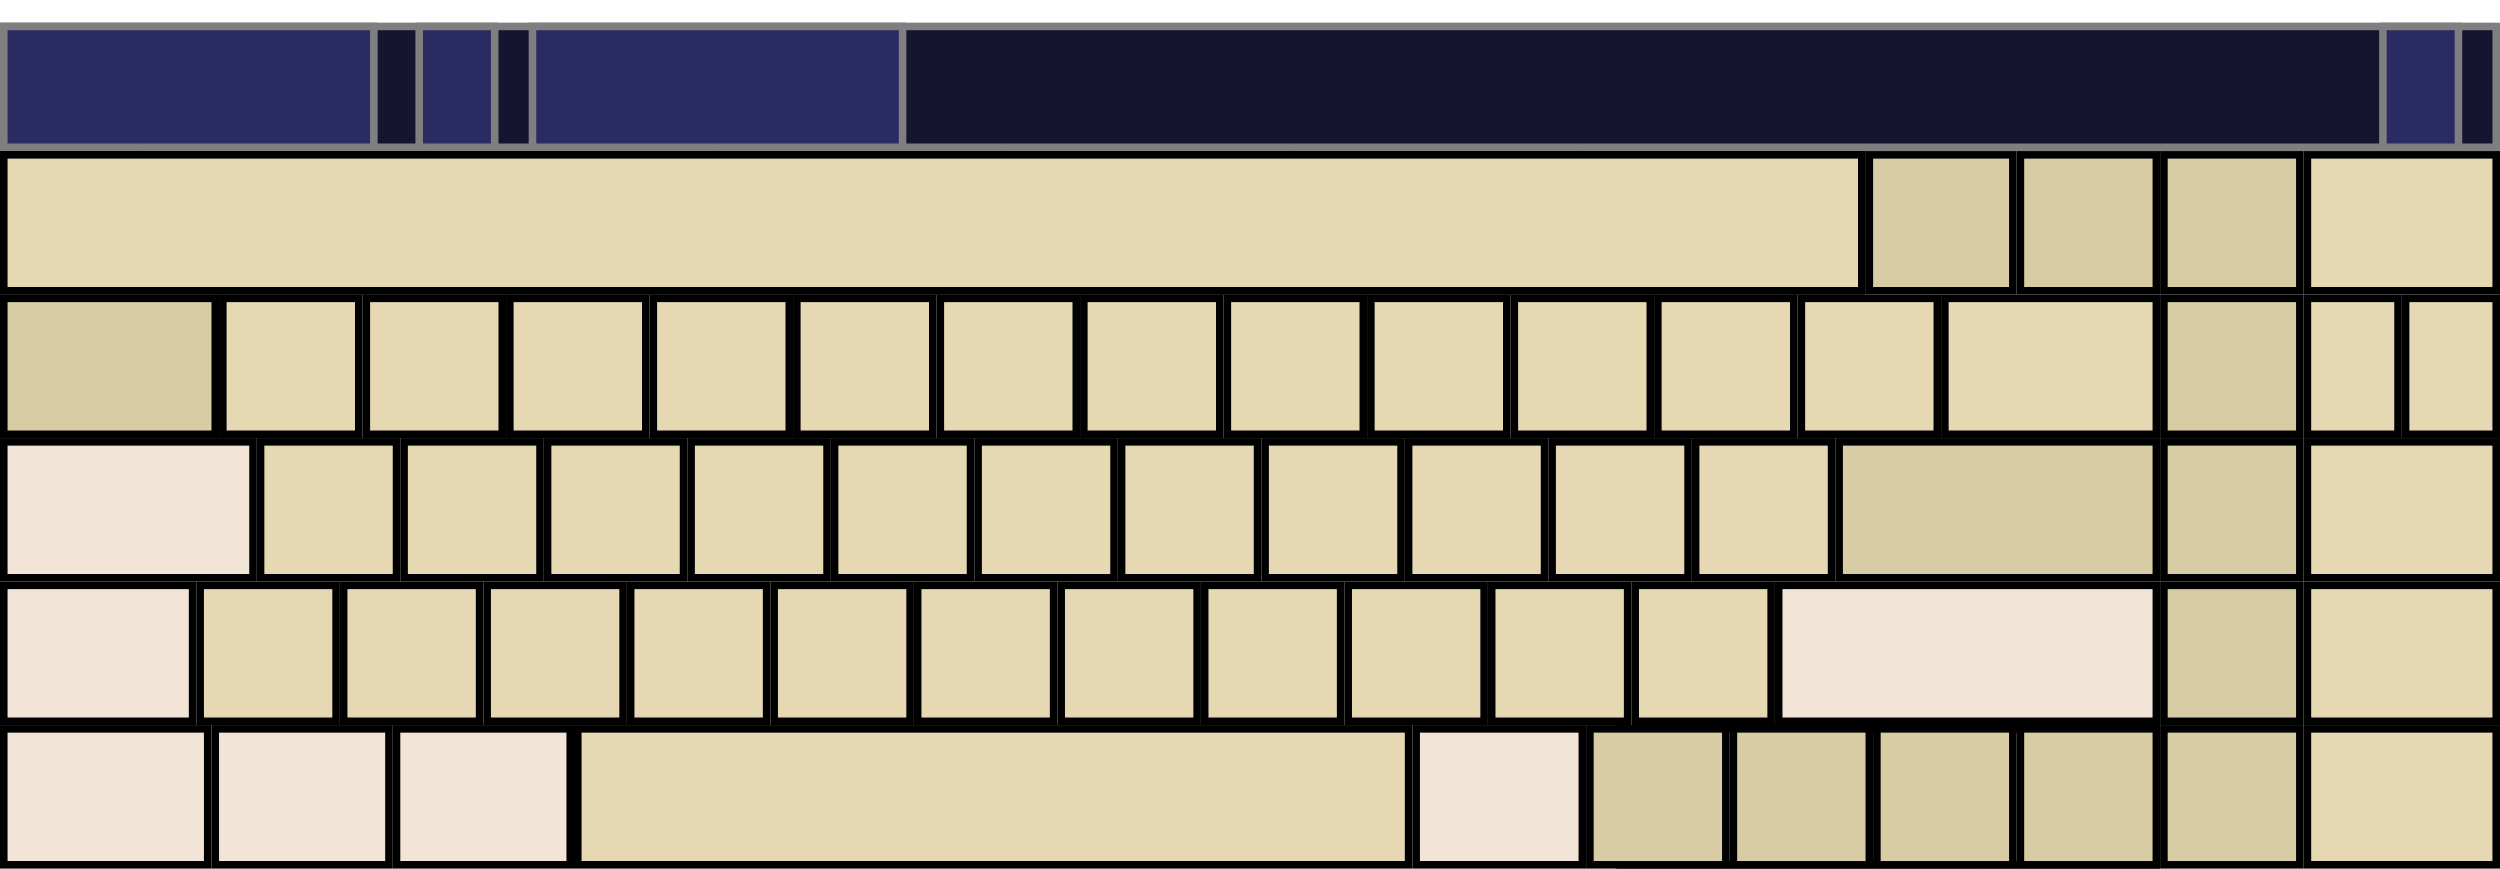
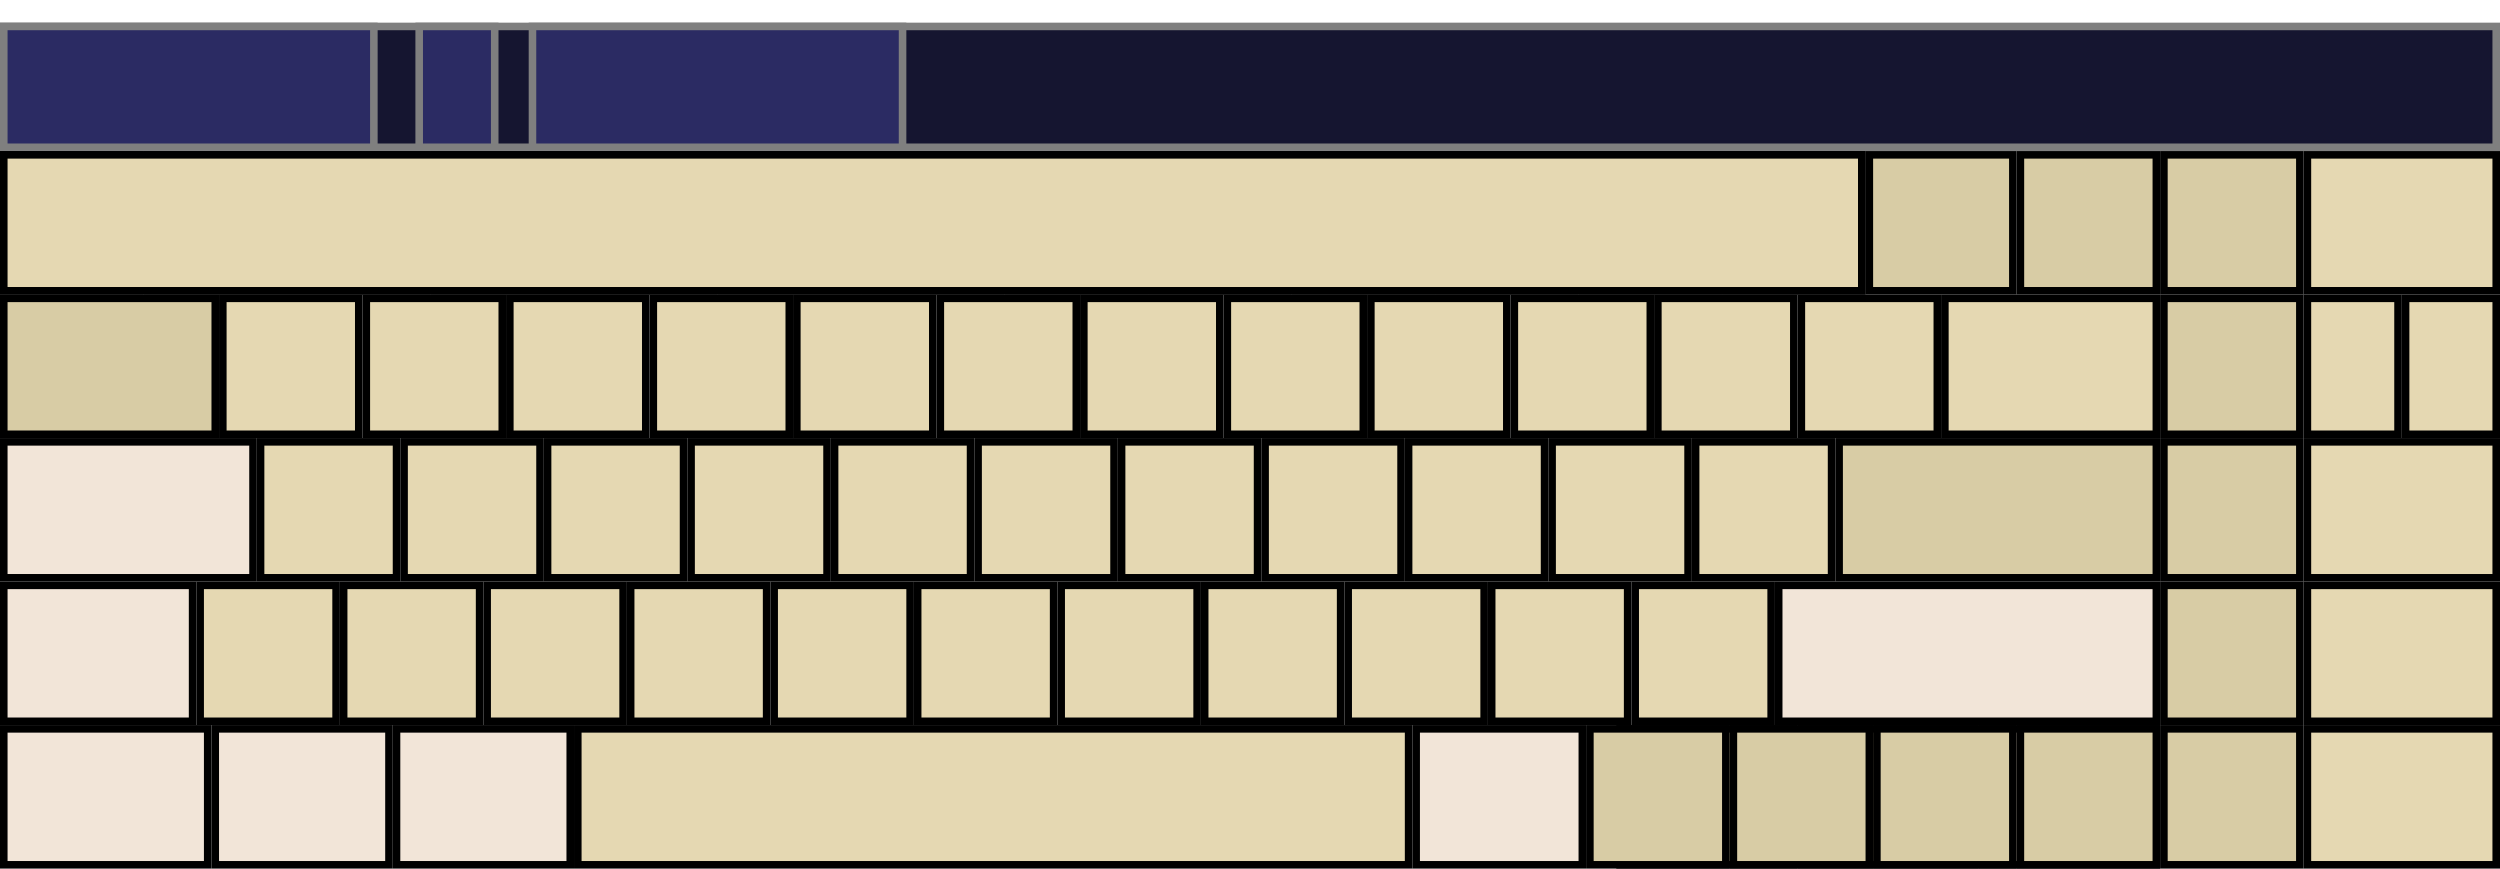
<svg xmlns="http://www.w3.org/2000/svg" id="svg2" height="115" width="331" version="1.0">
  <defs id="defs90" />
  <rect id="wordlist" height="16" width="330" y="3.5" x="0.5" style="fill:#151530;stroke:#7f7f7f;stroke-width:1;stroke-miterlimit:4;stroke-dasharray:none" />
  <rect id="prediction" height="16" width="49" y="3.5" x="70.5" style="color:#000000;fill:#2b2b63;fill-opacity:1;fill-rule:nonzero;stroke:#7f7f7f;stroke-width:1;stroke-linecap:butt;stroke-linejoin:miter;stroke-miterlimit:4;stroke-opacity:1;stroke-dasharray:none;stroke-dashoffset:0;marker:none;visibility:visible;display:inline;overflow:visible;enable-background:accumulate" />
  <rect id="correction" height="16" width="49" y="3.5" x="0.5" style="color:#000000;fill:#2b2b63;fill-opacity:1;fill-rule:nonzero;stroke:#7f7f7f;stroke-width:1;stroke-linecap:butt;stroke-linejoin:miter;stroke-miterlimit:4;stroke-opacity:1;stroke-dasharray:none;stroke-dashoffset:0;marker:none;visibility:visible;display:inline;overflow:visible;enable-background:accumulate" />
  <rect id="expand-corrections" height="16" width="10" y="3.5" x="55.5" style="fill:#2b2b63;stroke:#7f7f7f;stroke-width:1;stroke-miterlimit:4;stroke-dasharray:none" />
-   <rect id="language" height="16" width="10" y="3.5" x="315.5" style="fill:#2b2b63;stroke:#7f7f7f;stroke-width:1;stroke-miterlimit:4;stroke-dasharray:none" />
  <rect id="AB01" style="fill:#e5d8b2;stroke:#000000" height="18" width="18" y="77.5" x="45.5" />
  <rect id="AE02" style="fill:#e5d8b2;stroke:#000000" height="18" width="18" y="20.5" x="38.5" />
  <rect id="AE03" style="fill:#e5d8b2;stroke:#000000" height="18" width="18" y="20.5" x="57.5" />
  <rect id="AD09" style="fill:#e5d8b2;stroke:#000000" height="18" width="18" y="39.5" x="181.5" />
  <rect id="AE01" style="fill:#e5d8b2;stroke:#000000" height="18" width="18" y="20.5" x="19.5" />
  <rect id="AE06" style="fill:#e5d8b2;stroke:#000000" height="18" width="18" y="20.5" x="114.5" />
  <rect id="AE07" style="fill:#e5d8b2;stroke:#000000" height="18" width="18" y="20.5" x="133.5" />
  <rect id="AE04" style="fill:#e5d8b2;stroke:#000000" height="18" width="18" y="20.5" x="76.5" />
  <rect id="AE05" style="fill:#e5d8b2;stroke:#000000" height="18" width="18" y="20.5" x="95.5" />
  <rect id="AD03" style="fill:#e5d8b2;stroke:#000000" height="18" width="18" y="39.5" x="67.5" />
  <rect id="AD02" style="fill:#e5d8b2;stroke:#000000" height="18" width="18" y="39.5" x="48.5" />
  <rect id="AD01" style="fill:#e5d8b2;stroke:#000000" height="18" width="18" y="39.5" x="29.5" />
  <rect id="AE09" style="fill:#e5d8b2;stroke:#000000" height="18" width="18" y="20.5" x="171.5" />
  <rect id="AD07" style="fill:#e5d8b2;stroke:#000000" height="18" width="18" y="39.5" x="143.5" />
  <rect id="AD06" style="fill:#e5d8b2;stroke:#000000" height="18" width="18" y="39.5" x="124.5" />
  <rect id="AD05" style="fill:#e5d8b2;stroke:#000000" height="18" width="18" y="39.5" x="105.5" />
  <rect id="AD04" style="fill:#e5d8b2;stroke:#000000" height="18" width="18" y="39.5" x="86.5" />
  <rect id="AB10" style="fill:#e5d8b2;stroke:#000000" height="18" width="18" y="77.5" x="216.5" />
  <rect id="AC11" style="fill:#e5d8b2;stroke:#000000" height="18" width="18" y="58.5" x="224.5" />
  <rect id="AC10" style="fill:#e5d8b2;stroke:#000000" height="18" width="18" y="58.5" x="205.5" />
  <rect id="TLDE" style="fill:#e5d8b2;stroke:#000000" height="18" width="18" y="20.5" x="0.5" />
  <rect id="LSGT" style="fill:#e5d8b2;stroke:#000000" height="18" width="18" y="77.5" x="26.5" />
  <rect id="BKSL" style="fill:#e5d8b2;stroke:#000000" height="18" width="28" y="39.5" x="257.5" />
  <rect id="AD10" style="fill:#e5d8b2;stroke:#000000" height="18" width="18" y="39.5" x="200.5" />
  <rect id="AD11" style="fill:#e5d8b2;stroke:#000000" height="18" width="18" y="39.5" x="219.5" />
  <rect id="AD12" style="fill:#e5d8b2;stroke:#000000" height="18" width="18" y="39.5" x="238.5" />
  <rect id="AB08" style="fill:#e5d8b2;stroke:#000000" height="18" width="18" y="77.5" x="178.5" />
  <rect id="AE11" style="fill:#e5d8b2;stroke:#000000" height="18" width="18" y="20.5" x="209.5" />
  <rect id="AE10" style="fill:#e5d8b2;stroke:#000000" height="18" width="18" y="20.5" x="190.5" />
  <rect id="AE12" style="fill:#e5d8b2;stroke:#000000" height="18" width="18" y="20.5" x="228.5" />
  <rect id="AC04" style="fill:#e5d8b2;stroke:#000000" height="18" width="18" y="58.5" x="91.5" />
  <rect id="AC05" style="fill:#e5d8b2;stroke:#000000" height="18" width="18" y="58.5" x="110.5" />
  <rect id="AC06" style="fill:#e5d8b2;stroke:#000000" height="18" width="18" y="58.5" x="129.5" />
  <rect id="AC07" style="fill:#e5d8b2;stroke:#000000" height="18" width="18" y="58.5" x="148.5" />
  <rect id="AB09" style="fill:#e5d8b2;stroke:#000000" height="18" width="18" y="77.5" x="197.5" />
  <rect id="AC01" style="fill:#e5d8b2;stroke:#000000" height="18" width="18" y="58.5" x="34.5" />
  <rect id="AC02" style="fill:#e5d8b2;stroke:#000000" height="18" width="18" y="58.5" x="53.5" />
  <rect id="AC03" style="fill:#e5d8b2;stroke:#000000" height="18" width="18" y="58.5" x="72.5" />
  <rect id="AB05" style="fill:#e5d8b2;stroke:#000000" height="18" width="18" y="77.5" x="121.5" />
  <rect id="AB04" style="fill:#e5d8b2;stroke:#000000" height="18" width="18" y="77.5" x="102.5" />
  <rect id="AE08" style="fill:#e5d8b2;stroke:#000000" height="18" width="18" y="20.5" x="152.5" />
  <rect id="AB06" style="fill:#e5d8b2;stroke:#000000" height="18" width="18" y="77.5" x="140.5" />
  <rect id="AC08" style="fill:#e5d8b2;stroke:#000000" height="18" width="18" y="58.5" x="167.5" />
  <rect id="AC09" style="fill:#e5d8b2;stroke:#000000" height="18" width="18" y="58.5" x="186.5" />
  <rect id="AB03" style="fill:#e5d8b2;stroke:#000000" height="18" width="18" y="77.5" x="83.5" />
  <rect id="AB02" style="fill:#e5d8b2;stroke:#000000" height="18" width="18" y="77.5" x="64.5" />
  <rect id="AD08" style="fill:#e5d8b2;stroke:#000000" height="18" width="18" y="39.5" x="162.5" />
  <rect id="AB07" style="fill:#e5d8b2;stroke:#000000" height="18" width="18" y="77.5" x="159.5" />
  <rect id="RCTL" style="fill:#f2e5d8;stroke:#000000" height="18" width="23" y="96.5" x="262.5" />
  <rect id="LCTL" style="fill:#f2e5d8;stroke:#000000" height="18" width="27" y="96.5" x="0.5" />
  <rect id="LALT" style="fill:#f2e5d8;stroke:#000000" height="18" width="23" y="96.5" x="52.5" />
  <rect id="MENU" style="fill:#d8cca5;stroke:#000000" height="18" width="23" y="96.5" x="238.5" />
  <rect id="RWIN" style="fill:#d8cca5;stroke:#000000" height="18" width="23" y="96.5" x="214.5" />
  <rect id="LWIN" style="fill:#f2e5d8;stroke:#000000" height="18" width="23" y="96.5" x="28.5" />
  <rect id="BKSP" style="fill:#d8cca5;stroke:#000000" height="18" width="19" y="20.5" x="247.5" />
  <rect id="DELE" style="fill:#d8cca5;stroke:#000000" height="18" width="18" y="20.5" x="267.5" />
  <rect id="TAB" style="fill:#d8cca5;stroke:#000000" height="18" width="28" y="39.5" x="0.5" />
  <rect id="CAPS" style="fill:#f2e5d8;stroke:#000000" height="18" width="33" y="58.5" x="0.5" />
  <rect id="RTRN" style="fill:#d8cca5;stroke:#000000" height="18" width="42" y="58.5" x="243.5" />
  <rect id="LFSH" style="fill:#f2e5d8;stroke:#000000" height="18" width="25" y="77.5" x="0.5" />
  <rect id="RTSH" style="fill:#f2e5d8;stroke:#000000" height="18" width="50" y="77.5" x="235.5" />
  <rect id="SPCE" style="fill:#e5d8b2;stroke:#000000" height="18" width="110" y="96.5" x="76.5" />
  <rect id="RALT" style="fill:#f2e5d8;stroke:#000000" height="18" width="22" y="96.5" x="187.5" />
  <rect id="LEFT" style="fill:#d8cca5;stroke:#000000" height="18" width="18" y="96.5" x="210.5" />
  <rect id="RGHT" style="fill:#d8cca5;stroke:#000000" height="18" width="18" y="96.5" x="229.5" />
  <rect id="UP" style="fill:#d8cca5;stroke:#000000" height="18" width="18" y="96.5" x="248.5" />
  <rect id="DOWN" style="fill:#d8cca5;stroke:#000000" height="18" width="18" y="96.5" x="267.5" />
  <rect id="middleclick" style="fill:#d8cca5;stroke:#000000" height="18" width="18" y="20.5" x="286.5" />
  <rect id="secondaryclick" style="fill:#d8cca5;stroke:#000000" height="18" width="18" y="39.5" x="286.5" />
  <rect id="doubleclick" style="fill:#d8cca5;stroke:#000000" height="18" width="18" y="58.5" x="286.5" />
  <rect id="dragclick" style="fill:#d8cca5;stroke:#000000" height="18" width="18" y="77.5" x="286.5" />
  <rect id="hoverclick" style="fill:#d8cca5;stroke:#000000" height="18" width="18" y="96.5" x="286.5" />
  <rect id="hide" style="fill:#e5d8b2;stroke:#000000" height="18" width="25" y="20.5" x="305.5" />
  <rect id="showclick" style="fill:#e5d8b2;stroke:#000000" height="18" width="12" y="39.5" x="305.5" />
  <rect id="move" style="fill:#e5d8b2;stroke:#000000" height="18" width="12" y="39.5" x="318.5" />
  <rect id="layer0" style="fill:#e5d8b2;stroke:#000000" height="18" width="25" y="58.5" x="305.5" />
  <rect id="layer1" style="fill:#e5d8b2;stroke:#000000" height="18" width="25" y="77.5" x="305.5" />
  <rect id="layer2" style="fill:#e5d8b2;stroke:#000000" height="18" width="25" y="96.5" x="305.5" />
  <rect id="inputline" style="fill:#e5d8b2;stroke:#000000;stroke-width:1" height="18" width="246" y="20.5" x="0.5" />
</svg>
